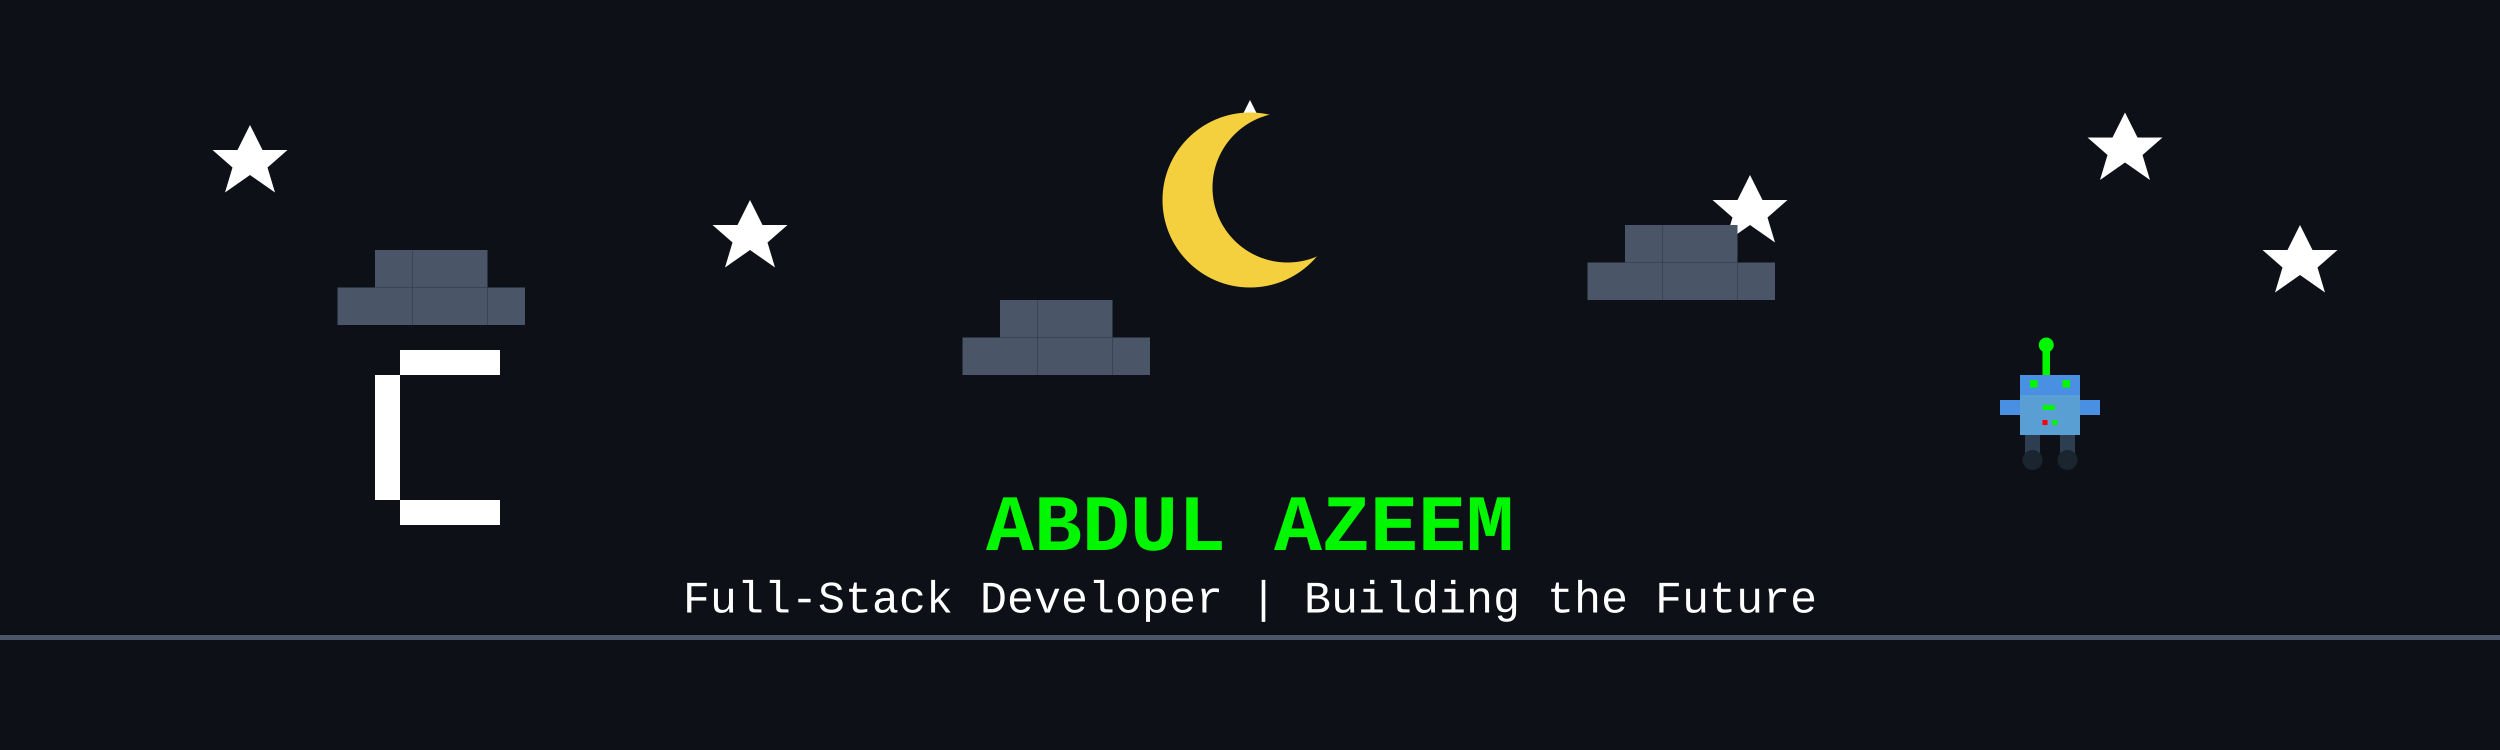
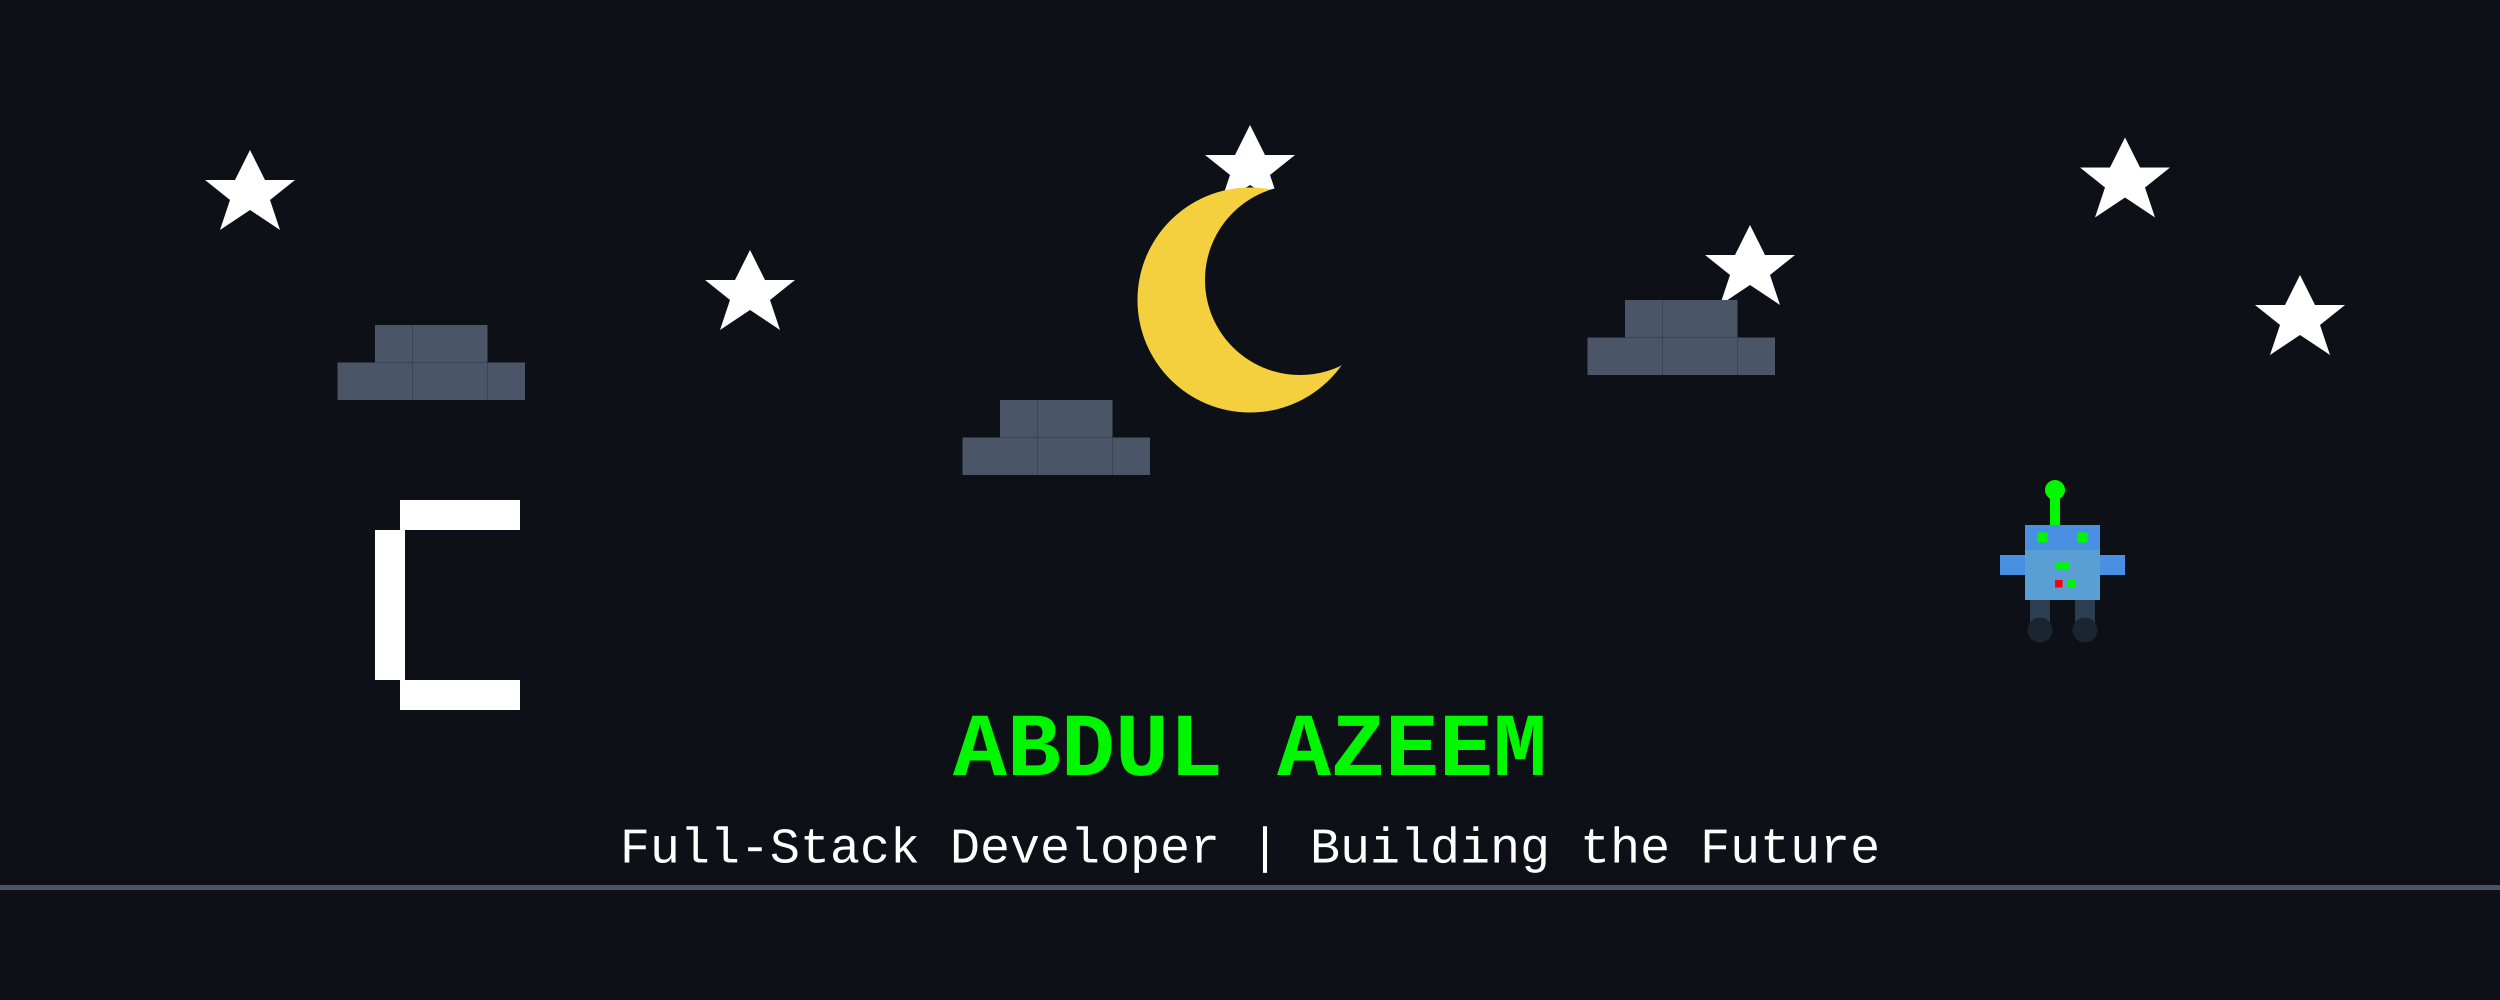
- <svg xmlns="http://www.w3.org/2000/svg" width="1000" height="300">
+ <svg xmlns="http://www.w3.org/2000/svg" width="1000" height="400">
  <defs>
    <style>
      @keyframes float {
        0%, 100% { transform: translateY(0px); }
        50% { transform: translateY(-20px); }
      }
      @keyframes twinkle {
        0%, 100% { opacity: 1; }
        50% { opacity: 0.3; }
      }
      @keyframes slide {
        0% { transform: translateX(0px); }
        100% { transform: translateX(-50px); }
      }
      @keyframes bounce {
        0%, 100% { transform: translateY(0px); }
        50% { transform: translateY(-10px); }
      }
      @keyframes blink {
        0%, 90%, 100% { opacity: 1; }
        95% { opacity: 0; }
      }
      .cloud { animation: float 6s ease-in-out infinite; }
      .cloud2 { animation: float 8s ease-in-out infinite; }
      .cloud3 { animation: float 7s ease-in-out infinite; }
      .star { animation: twinkle 2s ease-in-out infinite; }
      .star2 { animation: twinkle 3s ease-in-out infinite; }
      .star3 { animation: twinkle 2.5s ease-in-out infinite; }
      .character { animation: bounce 1s ease-in-out infinite; }
      .letter { animation: float 4s ease-in-out infinite; }
      .robot-eyes { animation: blink 3s ease-in-out infinite; }
    </style>
  </defs>
-   <rect width="1000" height="300" fill="#0d1117" />
+   <rect width="1000" height="400" fill="#0d1117" />
  <g class="star">
-     <polygon points="100,50 105,60 115,60 107,67 110,77 100,70 90,77 93,67 85,60 95,60" fill="#ffffff" />
+     <polygon points="100,60 106,72 118,72 108,80 112,92 100,84 88,92 92,80 82,72 94,72" fill="#ffffff" />
  </g>
  <g class="star2">
-     <polygon points="300,80 305,90 315,90 307,97 310,107 300,100 290,107 293,97 285,90 295,90" fill="#ffffff" />
+     <polygon points="300,100 306,112 318,112 308,120 312,132 300,124 288,132 292,120 282,112 294,112" fill="#ffffff" />
  </g>
  <g class="star3">
-     <polygon points="500,40 505,50 515,50 507,57 510,67 500,60 490,67 493,57 485,50 495,50" fill="#ffffff" />
+     <polygon points="500,50 506,62 518,62 508,70 512,82 500,74 488,82 492,70 482,62 494,62" fill="#ffffff" />
  </g>
  <g class="star">
-     <polygon points="700,70 705,80 715,80 707,87 710,97 700,90 690,97 693,87 685,80 695,80" fill="#ffffff" />
+     <polygon points="700,90 706,102 718,102 708,110 712,122 700,114 688,122 692,110 682,102 694,102" fill="#ffffff" />
  </g>
  <g class="star2">
-     <polygon points="850,45 855,55 865,55 857,62 860,72 850,65 840,72 843,62 835,55 845,55" fill="#ffffff" />
+     <polygon points="850,55 856,67 868,67 858,75 862,87 850,79 838,87 842,75 832,67 844,67" fill="#ffffff" />
  </g>
  <g class="star3">
-     <polygon points="920,90 925,100 935,100 927,107 930,117 920,110 910,117 913,107 905,100 915,100" fill="#ffffff" />
+     <polygon points="920,110 926,122 938,122 928,130 932,142 920,134 908,142 912,130 902,122 914,122" fill="#ffffff" />
  </g>
  <g class="letter">
-     <circle cx="500" cy="80" r="35" fill="#f4d03f" />
-     <circle cx="515" cy="75" r="30" fill="#0d1117" />
+     <circle cx="500" cy="120" r="45" fill="#f4d03f" />
+     <circle cx="520" cy="112" r="38" fill="#0d1117" />
  </g>
  <g class="cloud">
-     <rect x="150" y="100" width="15" height="15" fill="#4a5568" />
-     <rect x="165" y="100" width="15" height="15" fill="#4a5568" />
-     <rect x="180" y="100" width="15" height="15" fill="#4a5568" />
-     <rect x="135" y="115" width="15" height="15" fill="#4a5568" />
-     <rect x="150" y="115" width="15" height="15" fill="#4a5568" />
-     <rect x="165" y="115" width="15" height="15" fill="#4a5568" />
-     <rect x="180" y="115" width="15" height="15" fill="#4a5568" />
-     <rect x="195" y="115" width="15" height="15" fill="#4a5568" />
+     <rect x="150" y="130" width="15" height="15" fill="#4a5568" />
+     <rect x="165" y="130" width="15" height="15" fill="#4a5568" />
+     <rect x="180" y="130" width="15" height="15" fill="#4a5568" />
+     <rect x="135" y="145" width="15" height="15" fill="#4a5568" />
+     <rect x="150" y="145" width="15" height="15" fill="#4a5568" />
+     <rect x="165" y="145" width="15" height="15" fill="#4a5568" />
+     <rect x="180" y="145" width="15" height="15" fill="#4a5568" />
+     <rect x="195" y="145" width="15" height="15" fill="#4a5568" />
  </g>
  <g class="cloud2">
-     <rect x="400" y="120" width="15" height="15" fill="#4a5568" />
-     <rect x="415" y="120" width="15" height="15" fill="#4a5568" />
-     <rect x="430" y="120" width="15" height="15" fill="#4a5568" />
-     <rect x="385" y="135" width="15" height="15" fill="#4a5568" />
-     <rect x="400" y="135" width="15" height="15" fill="#4a5568" />
-     <rect x="415" y="135" width="15" height="15" fill="#4a5568" />
-     <rect x="430" y="135" width="15" height="15" fill="#4a5568" />
-     <rect x="445" y="135" width="15" height="15" fill="#4a5568" />
+     <rect x="400" y="160" width="15" height="15" fill="#4a5568" />
+     <rect x="415" y="160" width="15" height="15" fill="#4a5568" />
+     <rect x="430" y="160" width="15" height="15" fill="#4a5568" />
+     <rect x="385" y="175" width="15" height="15" fill="#4a5568" />
+     <rect x="400" y="175" width="15" height="15" fill="#4a5568" />
+     <rect x="415" y="175" width="15" height="15" fill="#4a5568" />
+     <rect x="430" y="175" width="15" height="15" fill="#4a5568" />
+     <rect x="445" y="175" width="15" height="15" fill="#4a5568" />
  </g>
  <g class="cloud3">
-     <rect x="650" y="90" width="15" height="15" fill="#4a5568" />
-     <rect x="665" y="90" width="15" height="15" fill="#4a5568" />
-     <rect x="680" y="90" width="15" height="15" fill="#4a5568" />
-     <rect x="635" y="105" width="15" height="15" fill="#4a5568" />
-     <rect x="650" y="105" width="15" height="15" fill="#4a5568" />
-     <rect x="665" y="105" width="15" height="15" fill="#4a5568" />
-     <rect x="680" y="105" width="15" height="15" fill="#4a5568" />
-     <rect x="695" y="105" width="15" height="15" fill="#4a5568" />
+     <rect x="650" y="120" width="15" height="15" fill="#4a5568" />
+     <rect x="665" y="120" width="15" height="15" fill="#4a5568" />
+     <rect x="680" y="120" width="15" height="15" fill="#4a5568" />
+     <rect x="635" y="135" width="15" height="15" fill="#4a5568" />
+     <rect x="650" y="135" width="15" height="15" fill="#4a5568" />
+     <rect x="665" y="135" width="15" height="15" fill="#4a5568" />
+     <rect x="680" y="135" width="15" height="15" fill="#4a5568" />
+     <rect x="695" y="135" width="15" height="15" fill="#4a5568" />
  </g>
-   <g class="letter" transform="translate(150, 140)">
-     <rect x="10" y="0" width="10" height="10" fill="#ffffff" />
-     <rect x="20" y="0" width="10" height="10" fill="#ffffff" />
-     <rect x="30" y="0" width="10" height="10" fill="#ffffff" />
-     <rect x="40" y="0" width="10" height="10" fill="#ffffff" />
-     <rect x="0" y="10" width="10" height="10" fill="#ffffff" />
-     <rect x="0" y="20" width="10" height="10" fill="#ffffff" />
-     <rect x="0" y="30" width="10" height="10" fill="#ffffff" />
-     <rect x="0" y="40" width="10" height="10" fill="#ffffff" />
-     <rect x="0" y="50" width="10" height="10" fill="#ffffff" />
-     <rect x="10" y="60" width="10" height="10" fill="#ffffff" />
-     <rect x="20" y="60" width="10" height="10" fill="#ffffff" />
-     <rect x="30" y="60" width="10" height="10" fill="#ffffff" />
-     <rect x="40" y="60" width="10" height="10" fill="#ffffff" />
+   <g class="letter" transform="translate(150, 200)">
+     <rect x="10" y="0" width="12" height="12" fill="#ffffff" />
+     <rect x="22" y="0" width="12" height="12" fill="#ffffff" />
+     <rect x="34" y="0" width="12" height="12" fill="#ffffff" />
+     <rect x="46" y="0" width="12" height="12" fill="#ffffff" />
+     <rect x="0" y="12" width="12" height="12" fill="#ffffff" />
+     <rect x="0" y="24" width="12" height="12" fill="#ffffff" />
+     <rect x="0" y="36" width="12" height="12" fill="#ffffff" />
+     <rect x="0" y="48" width="12" height="12" fill="#ffffff" />
+     <rect x="0" y="60" width="12" height="12" fill="#ffffff" />
+     <rect x="10" y="72" width="12" height="12" fill="#ffffff" />
+     <rect x="22" y="72" width="12" height="12" fill="#ffffff" />
+     <rect x="34" y="72" width="12" height="12" fill="#ffffff" />
+     <rect x="46" y="72" width="12" height="12" fill="#ffffff" />
  </g>
-   <g class="character" transform="translate(800, 150)">
-     <rect x="17" y="-10" width="3" height="10" fill="#00f700" />
-     <circle cx="18.5" cy="-12" r="3" fill="#00f700" />
-     <rect x="8" y="0" width="8" height="8" fill="#4a90e2" />
-     <rect x="16" y="0" width="8" height="8" fill="#4a90e2" />
-     <rect x="24" y="0" width="8" height="8" fill="#4a90e2" />
+   <g class="character" transform="translate(800, 210)">
+     <rect x="20" y="-12" width="4" height="12" fill="#00f700" />
+     <circle cx="22" cy="-14" r="4" fill="#00f700" />
+     <rect x="10" y="0" width="10" height="10" fill="#4a90e2" />
+     <rect x="20" y="0" width="10" height="10" fill="#4a90e2" />
+     <rect x="30" y="0" width="10" height="10" fill="#4a90e2" />
    <g class="robot-eyes">
-       <rect x="12" y="2" width="3" height="3" fill="#00f700" />
-       <rect x="25" y="2" width="3" height="3" fill="#00f700" />
+       <rect x="15" y="3" width="4" height="4" fill="#00f700" />
+       <rect x="31" y="3" width="4" height="4" fill="#00f700" />
    </g>
-     <rect x="8" y="8" width="8" height="8" fill="#5a9fd4" />
-     <rect x="16" y="8" width="8" height="8" fill="#5a9fd4" />
-     <rect x="24" y="8" width="8" height="8" fill="#5a9fd4" />
-     <rect x="8" y="16" width="8" height="8" fill="#5a9fd4" />
-     <rect x="16" y="16" width="8" height="8" fill="#5a9fd4" />
-     <rect x="24" y="16" width="8" height="8" fill="#5a9fd4" />
-     <rect x="17" y="12" width="5" height="2" fill="#00f700" />
-     <rect x="17" y="18" width="2" height="2" fill="#ff0000" />
-     <rect x="21" y="18" width="2" height="2" fill="#00f700" />
-     <rect x="0" y="10" width="8" height="6" fill="#4a90e2" />
-     <rect x="32" y="10" width="8" height="6" fill="#4a90e2" />
-     <rect x="10" y="24" width="6" height="8" fill="#2c3e50" />
-     <rect x="24" y="24" width="6" height="8" fill="#2c3e50" />
-     <circle cx="13" cy="34" r="4" fill="#1a252f" />
-     <circle cx="27" cy="34" r="4" fill="#1a252f" />
+     <rect x="10" y="10" width="10" height="10" fill="#5a9fd4" />
+     <rect x="20" y="10" width="10" height="10" fill="#5a9fd4" />
+     <rect x="30" y="10" width="10" height="10" fill="#5a9fd4" />
+     <rect x="10" y="20" width="10" height="10" fill="#5a9fd4" />
+     <rect x="20" y="20" width="10" height="10" fill="#5a9fd4" />
+     <rect x="30" y="20" width="10" height="10" fill="#5a9fd4" />
+     <rect x="22" y="15" width="6" height="3" fill="#00f700" />
+     <rect x="22" y="22" width="3" height="3" fill="#ff0000" />
+     <rect x="27" y="22" width="3" height="3" fill="#00f700" />
+     <rect x="0" y="12" width="10" height="8" fill="#4a90e2" />
+     <rect x="40" y="12" width="10" height="8" fill="#4a90e2" />
+     <rect x="12" y="30" width="8" height="10" fill="#2c3e50" />
+     <rect x="30" y="30" width="8" height="10" fill="#2c3e50" />
+     <circle cx="16" cy="42" r="5" fill="#1a252f" />
+     <circle cx="34" cy="42" r="5" fill="#1a252f" />
  </g>
-   <line x1="0" y1="255" x2="1000" y2="255" stroke="#4a5568" stroke-width="2" />
-   <text x="500" y="220" font-family="'Courier New', monospace" font-size="32" font-weight="bold" fill="#00f700" text-anchor="middle">
+   <line x1="0" y1="355" x2="1000" y2="355" stroke="#4a5568" stroke-width="2" />
+   <text x="500" y="310" font-family="'Courier New', monospace" font-size="36" font-weight="bold" fill="#00f700" text-anchor="middle">
    ABDUL AZEEM
  </text>
-   <text x="500" y="245" font-family="'Courier New', monospace" font-size="18" fill="#ffffff" text-anchor="middle">
+   <text x="500" y="345" font-family="'Courier New', monospace" font-size="20" fill="#ffffff" text-anchor="middle">
    Full-Stack Developer | Building the Future
  </text>
</svg>
